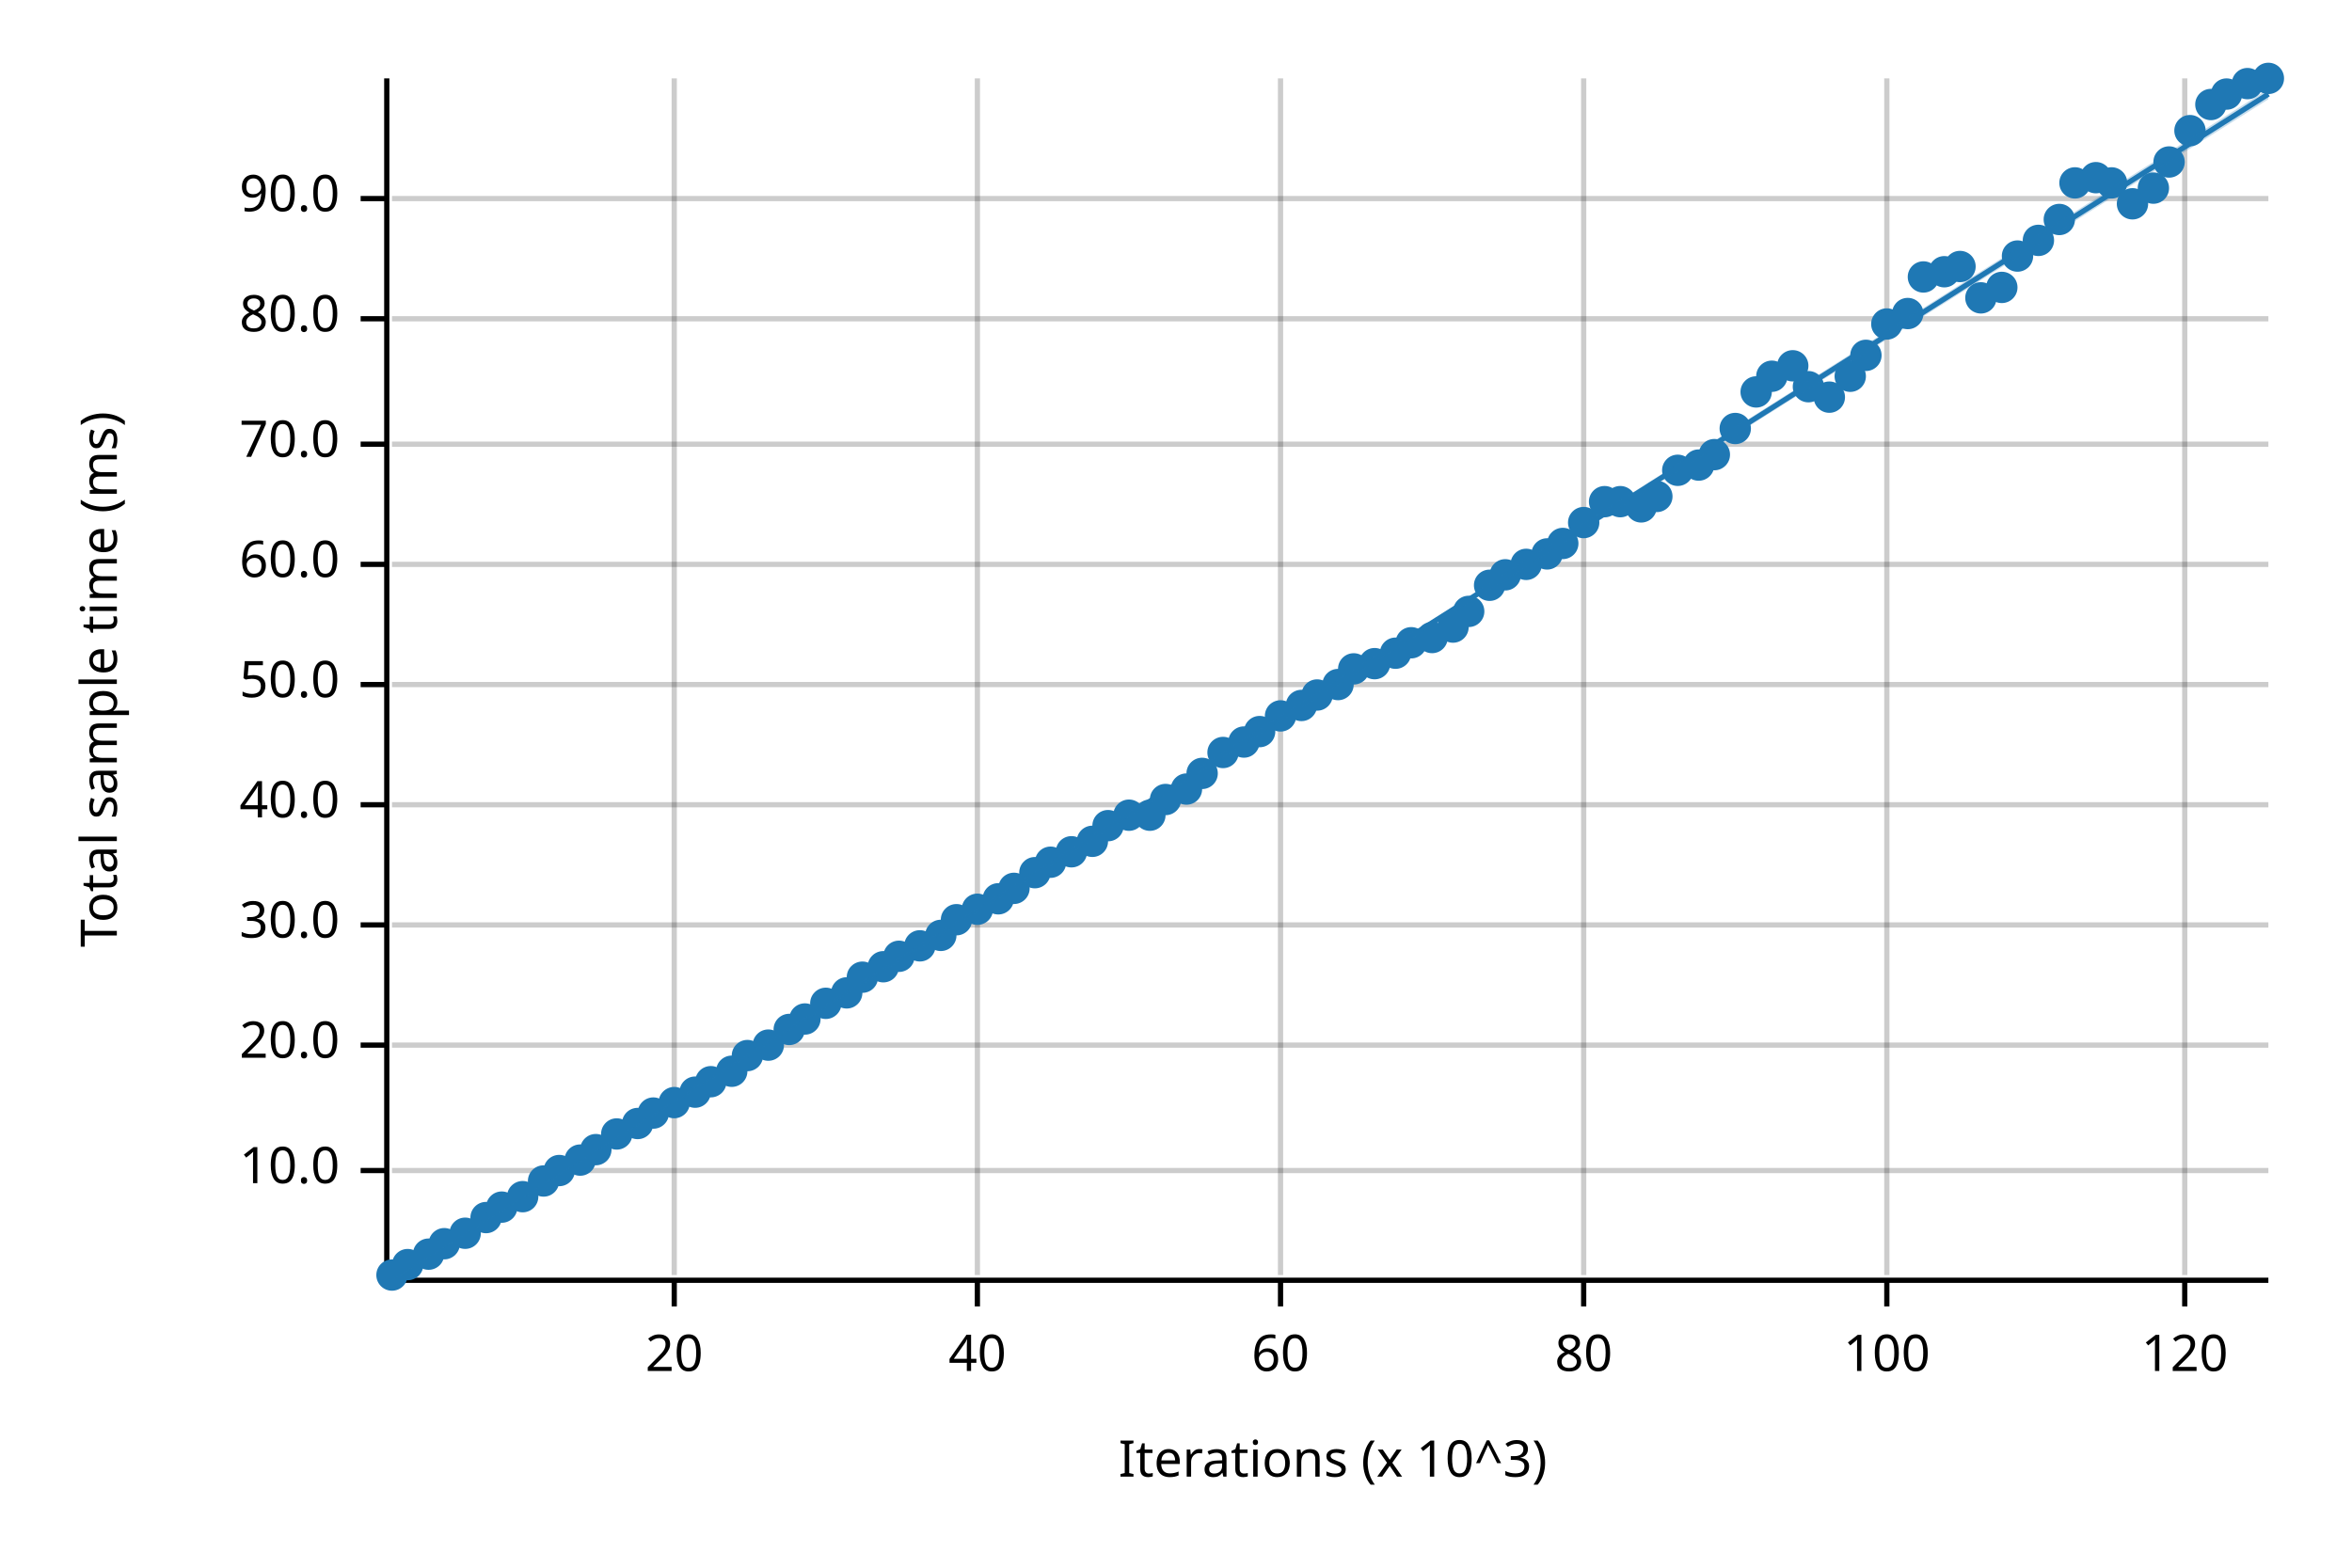
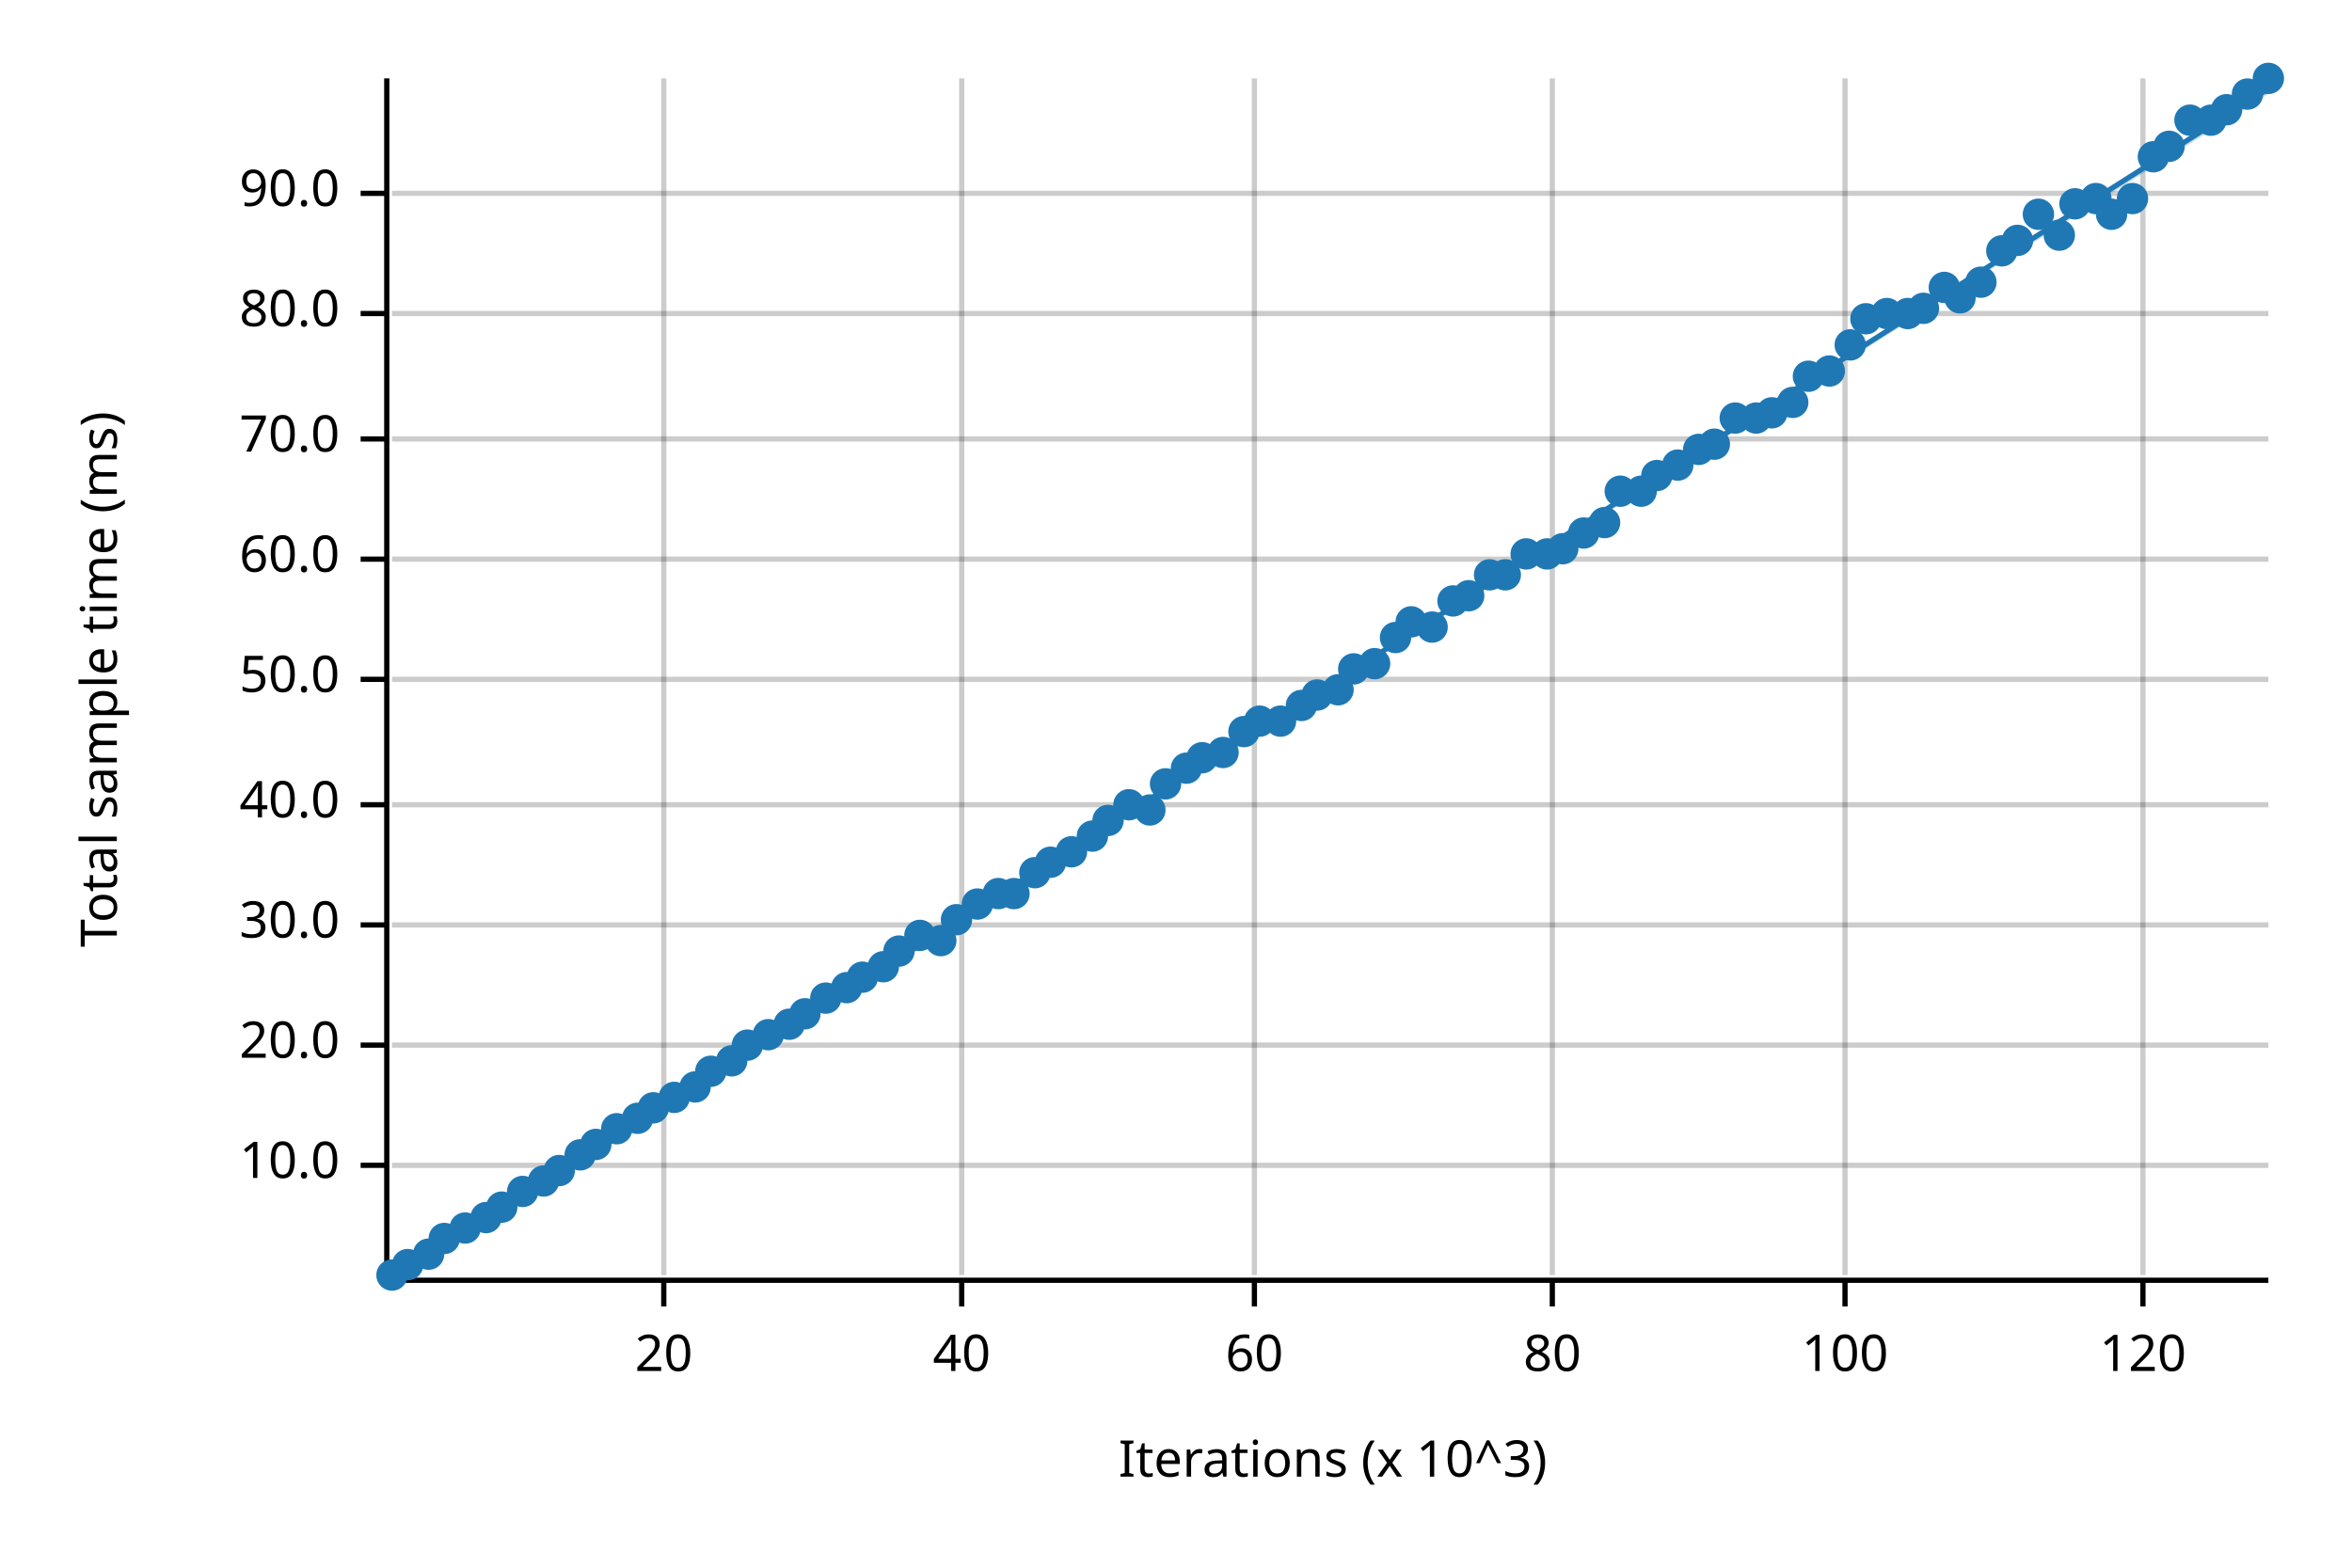
<svg xmlns="http://www.w3.org/2000/svg" width="450" height="300" viewBox="0 0 450 300">
  <text x="15" y="130" dy="0.76em" text-anchor="middle" font-family="sans-serif" font-size="9.677" opacity="1" fill="#000000" transform="rotate(270, 15, 130)">
Total sample time (ms)
</text>
  <text x="255" y="285" dy="-0.5ex" text-anchor="middle" font-family="sans-serif" font-size="9.677" opacity="1" fill="#000000">
Iterations (x 10^3)
</text>
-   <line opacity="0.2" stroke="#000000" stroke-width="1" x1="129" y1="244" x2="129" y2="15" />
-   <line opacity="0.2" stroke="#000000" stroke-width="1" x1="187" y1="244" x2="187" y2="15" />
-   <line opacity="0.2" stroke="#000000" stroke-width="1" x1="245" y1="244" x2="245" y2="15" />
-   <line opacity="0.2" stroke="#000000" stroke-width="1" x1="303" y1="244" x2="303" y2="15" />
-   <line opacity="0.2" stroke="#000000" stroke-width="1" x1="361" y1="244" x2="361" y2="15" />
-   <line opacity="0.2" stroke="#000000" stroke-width="1" x1="418" y1="244" x2="418" y2="15" />
-   <line opacity="0.2" stroke="#000000" stroke-width="1" x1="75" y1="224" x2="434" y2="224" />
+   <line opacity="0.2" stroke="#000000" stroke-width="1" x1="127" y1="244" x2="127" y2="15" />
+   <line opacity="0.2" stroke="#000000" stroke-width="1" x1="184" y1="244" x2="184" y2="15" />
+   <line opacity="0.2" stroke="#000000" stroke-width="1" x1="240" y1="244" x2="240" y2="15" />
+   <line opacity="0.2" stroke="#000000" stroke-width="1" x1="297" y1="244" x2="297" y2="15" />
+   <line opacity="0.2" stroke="#000000" stroke-width="1" x1="353" y1="244" x2="353" y2="15" />
+   <line opacity="0.2" stroke="#000000" stroke-width="1" x1="410" y1="244" x2="410" y2="15" />
+   <line opacity="0.2" stroke="#000000" stroke-width="1" x1="75" y1="223" x2="434" y2="223" />
  <line opacity="0.2" stroke="#000000" stroke-width="1" x1="75" y1="200" x2="434" y2="200" />
  <line opacity="0.2" stroke="#000000" stroke-width="1" x1="75" y1="177" x2="434" y2="177" />
  <line opacity="0.2" stroke="#000000" stroke-width="1" x1="75" y1="154" x2="434" y2="154" />
-   <line opacity="0.2" stroke="#000000" stroke-width="1" x1="75" y1="131" x2="434" y2="131" />
-   <line opacity="0.2" stroke="#000000" stroke-width="1" x1="75" y1="108" x2="434" y2="108" />
-   <line opacity="0.2" stroke="#000000" stroke-width="1" x1="75" y1="85" x2="434" y2="85" />
-   <line opacity="0.2" stroke="#000000" stroke-width="1" x1="75" y1="61" x2="434" y2="61" />
-   <line opacity="0.2" stroke="#000000" stroke-width="1" x1="75" y1="38" x2="434" y2="38" />
+   <line opacity="0.2" stroke="#000000" stroke-width="1" x1="75" y1="130" x2="434" y2="130" />
+   <line opacity="0.2" stroke="#000000" stroke-width="1" x1="75" y1="107" x2="434" y2="107" />
+   <line opacity="0.2" stroke="#000000" stroke-width="1" x1="75" y1="84" x2="434" y2="84" />
+   <line opacity="0.2" stroke="#000000" stroke-width="1" x1="75" y1="60" x2="434" y2="60" />
+   <line opacity="0.2" stroke="#000000" stroke-width="1" x1="75" y1="37" x2="434" y2="37" />
  <polyline fill="none" opacity="1" stroke="#000000" stroke-width="1" points="74,15 74,244 " />
-   <text x="65" y="224" dy="0.5ex" text-anchor="end" font-family="sans-serif" font-size="9.677" opacity="1" fill="#000000">
+   <text x="65" y="223" dy="0.5ex" text-anchor="end" font-family="sans-serif" font-size="9.677" opacity="1" fill="#000000">
10.0
</text>
-   <polyline fill="none" opacity="1" stroke="#000000" stroke-width="1" points="69,224 74,224 " />
+   <polyline fill="none" opacity="1" stroke="#000000" stroke-width="1" points="69,223 74,223 " />
  <text x="65" y="200" dy="0.5ex" text-anchor="end" font-family="sans-serif" font-size="9.677" opacity="1" fill="#000000">
20.0
</text>
  <polyline fill="none" opacity="1" stroke="#000000" stroke-width="1" points="69,200 74,200 " />
  <text x="65" y="177" dy="0.5ex" text-anchor="end" font-family="sans-serif" font-size="9.677" opacity="1" fill="#000000">
30.0
</text>
  <polyline fill="none" opacity="1" stroke="#000000" stroke-width="1" points="69,177 74,177 " />
  <text x="65" y="154" dy="0.5ex" text-anchor="end" font-family="sans-serif" font-size="9.677" opacity="1" fill="#000000">
40.0
</text>
  <polyline fill="none" opacity="1" stroke="#000000" stroke-width="1" points="69,154 74,154 " />
-   <text x="65" y="131" dy="0.5ex" text-anchor="end" font-family="sans-serif" font-size="9.677" opacity="1" fill="#000000">
+   <text x="65" y="130" dy="0.5ex" text-anchor="end" font-family="sans-serif" font-size="9.677" opacity="1" fill="#000000">
50.0
</text>
-   <polyline fill="none" opacity="1" stroke="#000000" stroke-width="1" points="69,131 74,131 " />
-   <text x="65" y="108" dy="0.5ex" text-anchor="end" font-family="sans-serif" font-size="9.677" opacity="1" fill="#000000">
+   <polyline fill="none" opacity="1" stroke="#000000" stroke-width="1" points="69,130 74,130 " />
+   <text x="65" y="107" dy="0.5ex" text-anchor="end" font-family="sans-serif" font-size="9.677" opacity="1" fill="#000000">
60.0
</text>
-   <polyline fill="none" opacity="1" stroke="#000000" stroke-width="1" points="69,108 74,108 " />
-   <text x="65" y="85" dy="0.5ex" text-anchor="end" font-family="sans-serif" font-size="9.677" opacity="1" fill="#000000">
+   <polyline fill="none" opacity="1" stroke="#000000" stroke-width="1" points="69,107 74,107 " />
+   <text x="65" y="84" dy="0.5ex" text-anchor="end" font-family="sans-serif" font-size="9.677" opacity="1" fill="#000000">
70.0
</text>
-   <polyline fill="none" opacity="1" stroke="#000000" stroke-width="1" points="69,85 74,85 " />
-   <text x="65" y="61" dy="0.5ex" text-anchor="end" font-family="sans-serif" font-size="9.677" opacity="1" fill="#000000">
+   <polyline fill="none" opacity="1" stroke="#000000" stroke-width="1" points="69,84 74,84 " />
+   <text x="65" y="60" dy="0.5ex" text-anchor="end" font-family="sans-serif" font-size="9.677" opacity="1" fill="#000000">
80.0
</text>
-   <polyline fill="none" opacity="1" stroke="#000000" stroke-width="1" points="69,61 74,61 " />
-   <text x="65" y="38" dy="0.5ex" text-anchor="end" font-family="sans-serif" font-size="9.677" opacity="1" fill="#000000">
+   <polyline fill="none" opacity="1" stroke="#000000" stroke-width="1" points="69,60 74,60 " />
+   <text x="65" y="37" dy="0.5ex" text-anchor="end" font-family="sans-serif" font-size="9.677" opacity="1" fill="#000000">
90.0
</text>
-   <polyline fill="none" opacity="1" stroke="#000000" stroke-width="1" points="69,38 74,38 " />
+   <polyline fill="none" opacity="1" stroke="#000000" stroke-width="1" points="69,37 74,37 " />
  <polyline fill="none" opacity="1" stroke="#000000" stroke-width="1" points="75,245 434,245 " />
-   <text x="129" y="255" dy="0.76em" text-anchor="middle" font-family="sans-serif" font-size="9.677" opacity="1" fill="#000000">
+   <text x="127" y="255" dy="0.76em" text-anchor="middle" font-family="sans-serif" font-size="9.677" opacity="1" fill="#000000">
20
</text>
-   <polyline fill="none" opacity="1" stroke="#000000" stroke-width="1" points="129,245 129,250 " />
-   <text x="187" y="255" dy="0.76em" text-anchor="middle" font-family="sans-serif" font-size="9.677" opacity="1" fill="#000000">
+   <polyline fill="none" opacity="1" stroke="#000000" stroke-width="1" points="127,245 127,250 " />
+   <text x="184" y="255" dy="0.76em" text-anchor="middle" font-family="sans-serif" font-size="9.677" opacity="1" fill="#000000">
40
</text>
-   <polyline fill="none" opacity="1" stroke="#000000" stroke-width="1" points="187,245 187,250 " />
-   <text x="245" y="255" dy="0.76em" text-anchor="middle" font-family="sans-serif" font-size="9.677" opacity="1" fill="#000000">
+   <polyline fill="none" opacity="1" stroke="#000000" stroke-width="1" points="184,245 184,250 " />
+   <text x="240" y="255" dy="0.76em" text-anchor="middle" font-family="sans-serif" font-size="9.677" opacity="1" fill="#000000">
60
</text>
-   <polyline fill="none" opacity="1" stroke="#000000" stroke-width="1" points="245,245 245,250 " />
-   <text x="303" y="255" dy="0.76em" text-anchor="middle" font-family="sans-serif" font-size="9.677" opacity="1" fill="#000000">
+   <polyline fill="none" opacity="1" stroke="#000000" stroke-width="1" points="240,245 240,250 " />
+   <text x="297" y="255" dy="0.76em" text-anchor="middle" font-family="sans-serif" font-size="9.677" opacity="1" fill="#000000">
80
</text>
-   <polyline fill="none" opacity="1" stroke="#000000" stroke-width="1" points="303,245 303,250 " />
-   <text x="361" y="255" dy="0.76em" text-anchor="middle" font-family="sans-serif" font-size="9.677" opacity="1" fill="#000000">
+   <polyline fill="none" opacity="1" stroke="#000000" stroke-width="1" points="297,245 297,250 " />
+   <text x="353" y="255" dy="0.76em" text-anchor="middle" font-family="sans-serif" font-size="9.677" opacity="1" fill="#000000">
100
</text>
-   <polyline fill="none" opacity="1" stroke="#000000" stroke-width="1" points="361,245 361,250 " />
-   <text x="418" y="255" dy="0.76em" text-anchor="middle" font-family="sans-serif" font-size="9.677" opacity="1" fill="#000000">
+   <polyline fill="none" opacity="1" stroke="#000000" stroke-width="1" points="353,245 353,250 " />
+   <text x="410" y="255" dy="0.76em" text-anchor="middle" font-family="sans-serif" font-size="9.677" opacity="1" fill="#000000">
120
</text>
-   <polyline fill="none" opacity="1" stroke="#000000" stroke-width="1" points="418,245 418,250 " />
+   <polyline fill="none" opacity="1" stroke="#000000" stroke-width="1" points="410,245 410,250 " />
  <circle cx="75" cy="244" r="3" opacity="1" fill="#1F78B4" stroke="none" stroke-width="1" />
  <circle cx="78" cy="242" r="3" opacity="1" fill="#1F78B4" stroke="none" stroke-width="1" />
  <circle cx="82" cy="240" r="3" opacity="1" fill="#1F78B4" stroke="none" stroke-width="1" />
-   <circle cx="85" cy="238" r="3" opacity="1" fill="#1F78B4" stroke="none" stroke-width="1" />
-   <circle cx="89" cy="236" r="3" opacity="1" fill="#1F78B4" stroke="none" stroke-width="1" />
+   <circle cx="85" cy="237" r="3" opacity="1" fill="#1F78B4" stroke="none" stroke-width="1" />
+   <circle cx="89" cy="235" r="3" opacity="1" fill="#1F78B4" stroke="none" stroke-width="1" />
  <circle cx="93" cy="233" r="3" opacity="1" fill="#1F78B4" stroke="none" stroke-width="1" />
  <circle cx="96" cy="231" r="3" opacity="1" fill="#1F78B4" stroke="none" stroke-width="1" />
-   <circle cx="100" cy="229" r="3" opacity="1" fill="#1F78B4" stroke="none" stroke-width="1" />
+   <circle cx="100" cy="228" r="3" opacity="1" fill="#1F78B4" stroke="none" stroke-width="1" />
  <circle cx="104" cy="226" r="3" opacity="1" fill="#1F78B4" stroke="none" stroke-width="1" />
  <circle cx="107" cy="224" r="3" opacity="1" fill="#1F78B4" stroke="none" stroke-width="1" />
-   <circle cx="111" cy="222" r="3" opacity="1" fill="#1F78B4" stroke="none" stroke-width="1" />
-   <circle cx="114" cy="220" r="3" opacity="1" fill="#1F78B4" stroke="none" stroke-width="1" />
-   <circle cx="118" cy="217" r="3" opacity="1" fill="#1F78B4" stroke="none" stroke-width="1" />
-   <circle cx="122" cy="215" r="3" opacity="1" fill="#1F78B4" stroke="none" stroke-width="1" />
-   <circle cx="125" cy="213" r="3" opacity="1" fill="#1F78B4" stroke="none" stroke-width="1" />
-   <circle cx="129" cy="211" r="3" opacity="1" fill="#1F78B4" stroke="none" stroke-width="1" />
-   <circle cx="133" cy="209" r="3" opacity="1" fill="#1F78B4" stroke="none" stroke-width="1" />
-   <circle cx="136" cy="207" r="3" opacity="1" fill="#1F78B4" stroke="none" stroke-width="1" />
-   <circle cx="140" cy="205" r="3" opacity="1" fill="#1F78B4" stroke="none" stroke-width="1" />
-   <circle cx="143" cy="202" r="3" opacity="1" fill="#1F78B4" stroke="none" stroke-width="1" />
-   <circle cx="147" cy="200" r="3" opacity="1" fill="#1F78B4" stroke="none" stroke-width="1" />
-   <circle cx="151" cy="197" r="3" opacity="1" fill="#1F78B4" stroke="none" stroke-width="1" />
-   <circle cx="154" cy="195" r="3" opacity="1" fill="#1F78B4" stroke="none" stroke-width="1" />
-   <circle cx="158" cy="192" r="3" opacity="1" fill="#1F78B4" stroke="none" stroke-width="1" />
-   <circle cx="162" cy="190" r="3" opacity="1" fill="#1F78B4" stroke="none" stroke-width="1" />
+   <circle cx="111" cy="221" r="3" opacity="1" fill="#1F78B4" stroke="none" stroke-width="1" />
+   <circle cx="114" cy="219" r="3" opacity="1" fill="#1F78B4" stroke="none" stroke-width="1" />
+   <circle cx="118" cy="216" r="3" opacity="1" fill="#1F78B4" stroke="none" stroke-width="1" />
+   <circle cx="122" cy="214" r="3" opacity="1" fill="#1F78B4" stroke="none" stroke-width="1" />
+   <circle cx="125" cy="212" r="3" opacity="1" fill="#1F78B4" stroke="none" stroke-width="1" />
+   <circle cx="129" cy="210" r="3" opacity="1" fill="#1F78B4" stroke="none" stroke-width="1" />
+   <circle cx="133" cy="208" r="3" opacity="1" fill="#1F78B4" stroke="none" stroke-width="1" />
+   <circle cx="136" cy="205" r="3" opacity="1" fill="#1F78B4" stroke="none" stroke-width="1" />
+   <circle cx="140" cy="203" r="3" opacity="1" fill="#1F78B4" stroke="none" stroke-width="1" />
+   <circle cx="143" cy="200" r="3" opacity="1" fill="#1F78B4" stroke="none" stroke-width="1" />
+   <circle cx="147" cy="198" r="3" opacity="1" fill="#1F78B4" stroke="none" stroke-width="1" />
+   <circle cx="151" cy="196" r="3" opacity="1" fill="#1F78B4" stroke="none" stroke-width="1" />
+   <circle cx="154" cy="194" r="3" opacity="1" fill="#1F78B4" stroke="none" stroke-width="1" />
+   <circle cx="158" cy="191" r="3" opacity="1" fill="#1F78B4" stroke="none" stroke-width="1" />
+   <circle cx="162" cy="189" r="3" opacity="1" fill="#1F78B4" stroke="none" stroke-width="1" />
  <circle cx="165" cy="187" r="3" opacity="1" fill="#1F78B4" stroke="none" stroke-width="1" />
  <circle cx="169" cy="185" r="3" opacity="1" fill="#1F78B4" stroke="none" stroke-width="1" />
-   <circle cx="172" cy="183" r="3" opacity="1" fill="#1F78B4" stroke="none" stroke-width="1" />
-   <circle cx="176" cy="181" r="3" opacity="1" fill="#1F78B4" stroke="none" stroke-width="1" />
-   <circle cx="180" cy="179" r="3" opacity="1" fill="#1F78B4" stroke="none" stroke-width="1" />
+   <circle cx="172" cy="182" r="3" opacity="1" fill="#1F78B4" stroke="none" stroke-width="1" />
+   <circle cx="176" cy="179" r="3" opacity="1" fill="#1F78B4" stroke="none" stroke-width="1" />
+   <circle cx="180" cy="180" r="3" opacity="1" fill="#1F78B4" stroke="none" stroke-width="1" />
  <circle cx="183" cy="176" r="3" opacity="1" fill="#1F78B4" stroke="none" stroke-width="1" />
-   <circle cx="187" cy="174" r="3" opacity="1" fill="#1F78B4" stroke="none" stroke-width="1" />
-   <circle cx="191" cy="172" r="3" opacity="1" fill="#1F78B4" stroke="none" stroke-width="1" />
-   <circle cx="194" cy="170" r="3" opacity="1" fill="#1F78B4" stroke="none" stroke-width="1" />
+   <circle cx="187" cy="173" r="3" opacity="1" fill="#1F78B4" stroke="none" stroke-width="1" />
+   <circle cx="191" cy="171" r="3" opacity="1" fill="#1F78B4" stroke="none" stroke-width="1" />
+   <circle cx="194" cy="171" r="3" opacity="1" fill="#1F78B4" stroke="none" stroke-width="1" />
  <circle cx="198" cy="167" r="3" opacity="1" fill="#1F78B4" stroke="none" stroke-width="1" />
  <circle cx="201" cy="165" r="3" opacity="1" fill="#1F78B4" stroke="none" stroke-width="1" />
  <circle cx="205" cy="163" r="3" opacity="1" fill="#1F78B4" stroke="none" stroke-width="1" />
-   <circle cx="209" cy="161" r="3" opacity="1" fill="#1F78B4" stroke="none" stroke-width="1" />
-   <circle cx="212" cy="158" r="3" opacity="1" fill="#1F78B4" stroke="none" stroke-width="1" />
-   <circle cx="216" cy="156" r="3" opacity="1" fill="#1F78B4" stroke="none" stroke-width="1" />
-   <circle cx="220" cy="156" r="3" opacity="1" fill="#1F78B4" stroke="none" stroke-width="1" />
-   <circle cx="223" cy="153" r="3" opacity="1" fill="#1F78B4" stroke="none" stroke-width="1" />
-   <circle cx="227" cy="151" r="3" opacity="1" fill="#1F78B4" stroke="none" stroke-width="1" />
-   <circle cx="230" cy="148" r="3" opacity="1" fill="#1F78B4" stroke="none" stroke-width="1" />
+   <circle cx="209" cy="160" r="3" opacity="1" fill="#1F78B4" stroke="none" stroke-width="1" />
+   <circle cx="212" cy="157" r="3" opacity="1" fill="#1F78B4" stroke="none" stroke-width="1" />
+   <circle cx="216" cy="154" r="3" opacity="1" fill="#1F78B4" stroke="none" stroke-width="1" />
+   <circle cx="220" cy="155" r="3" opacity="1" fill="#1F78B4" stroke="none" stroke-width="1" />
+   <circle cx="223" cy="150" r="3" opacity="1" fill="#1F78B4" stroke="none" stroke-width="1" />
+   <circle cx="227" cy="147" r="3" opacity="1" fill="#1F78B4" stroke="none" stroke-width="1" />
+   <circle cx="230" cy="145" r="3" opacity="1" fill="#1F78B4" stroke="none" stroke-width="1" />
  <circle cx="234" cy="144" r="3" opacity="1" fill="#1F78B4" stroke="none" stroke-width="1" />
-   <circle cx="238" cy="142" r="3" opacity="1" fill="#1F78B4" stroke="none" stroke-width="1" />
-   <circle cx="241" cy="140" r="3" opacity="1" fill="#1F78B4" stroke="none" stroke-width="1" />
-   <circle cx="245" cy="137" r="3" opacity="1" fill="#1F78B4" stroke="none" stroke-width="1" />
+   <circle cx="238" cy="140" r="3" opacity="1" fill="#1F78B4" stroke="none" stroke-width="1" />
+   <circle cx="241" cy="138" r="3" opacity="1" fill="#1F78B4" stroke="none" stroke-width="1" />
+   <circle cx="245" cy="138" r="3" opacity="1" fill="#1F78B4" stroke="none" stroke-width="1" />
  <circle cx="249" cy="135" r="3" opacity="1" fill="#1F78B4" stroke="none" stroke-width="1" />
  <circle cx="252" cy="133" r="3" opacity="1" fill="#1F78B4" stroke="none" stroke-width="1" />
-   <circle cx="256" cy="131" r="3" opacity="1" fill="#1F78B4" stroke="none" stroke-width="1" />
+   <circle cx="256" cy="132" r="3" opacity="1" fill="#1F78B4" stroke="none" stroke-width="1" />
  <circle cx="259" cy="128" r="3" opacity="1" fill="#1F78B4" stroke="none" stroke-width="1" />
  <circle cx="263" cy="127" r="3" opacity="1" fill="#1F78B4" stroke="none" stroke-width="1" />
-   <circle cx="267" cy="125" r="3" opacity="1" fill="#1F78B4" stroke="none" stroke-width="1" />
-   <circle cx="270" cy="123" r="3" opacity="1" fill="#1F78B4" stroke="none" stroke-width="1" />
-   <circle cx="274" cy="122" r="3" opacity="1" fill="#1F78B4" stroke="none" stroke-width="1" />
-   <circle cx="278" cy="120" r="3" opacity="1" fill="#1F78B4" stroke="none" stroke-width="1" />
-   <circle cx="281" cy="117" r="3" opacity="1" fill="#1F78B4" stroke="none" stroke-width="1" />
-   <circle cx="285" cy="112" r="3" opacity="1" fill="#1F78B4" stroke="none" stroke-width="1" />
+   <circle cx="267" cy="122" r="3" opacity="1" fill="#1F78B4" stroke="none" stroke-width="1" />
+   <circle cx="270" cy="119" r="3" opacity="1" fill="#1F78B4" stroke="none" stroke-width="1" />
+   <circle cx="274" cy="120" r="3" opacity="1" fill="#1F78B4" stroke="none" stroke-width="1" />
+   <circle cx="278" cy="115" r="3" opacity="1" fill="#1F78B4" stroke="none" stroke-width="1" />
+   <circle cx="281" cy="114" r="3" opacity="1" fill="#1F78B4" stroke="none" stroke-width="1" />
+   <circle cx="285" cy="110" r="3" opacity="1" fill="#1F78B4" stroke="none" stroke-width="1" />
  <circle cx="288" cy="110" r="3" opacity="1" fill="#1F78B4" stroke="none" stroke-width="1" />
-   <circle cx="292" cy="108" r="3" opacity="1" fill="#1F78B4" stroke="none" stroke-width="1" />
+   <circle cx="292" cy="106" r="3" opacity="1" fill="#1F78B4" stroke="none" stroke-width="1" />
  <circle cx="296" cy="106" r="3" opacity="1" fill="#1F78B4" stroke="none" stroke-width="1" />
-   <circle cx="299" cy="104" r="3" opacity="1" fill="#1F78B4" stroke="none" stroke-width="1" />
-   <circle cx="303" cy="100" r="3" opacity="1" fill="#1F78B4" stroke="none" stroke-width="1" />
-   <circle cx="307" cy="96" r="3" opacity="1" fill="#1F78B4" stroke="none" stroke-width="1" />
-   <circle cx="310" cy="96" r="3" opacity="1" fill="#1F78B4" stroke="none" stroke-width="1" />
-   <circle cx="314" cy="97" r="3" opacity="1" fill="#1F78B4" stroke="none" stroke-width="1" />
-   <circle cx="317" cy="95" r="3" opacity="1" fill="#1F78B4" stroke="none" stroke-width="1" />
-   <circle cx="321" cy="90" r="3" opacity="1" fill="#1F78B4" stroke="none" stroke-width="1" />
-   <circle cx="325" cy="89" r="3" opacity="1" fill="#1F78B4" stroke="none" stroke-width="1" />
-   <circle cx="328" cy="87" r="3" opacity="1" fill="#1F78B4" stroke="none" stroke-width="1" />
-   <circle cx="332" cy="82" r="3" opacity="1" fill="#1F78B4" stroke="none" stroke-width="1" />
-   <circle cx="336" cy="75" r="3" opacity="1" fill="#1F78B4" stroke="none" stroke-width="1" />
-   <circle cx="339" cy="72" r="3" opacity="1" fill="#1F78B4" stroke="none" stroke-width="1" />
-   <circle cx="343" cy="70" r="3" opacity="1" fill="#1F78B4" stroke="none" stroke-width="1" />
-   <circle cx="346" cy="74" r="3" opacity="1" fill="#1F78B4" stroke="none" stroke-width="1" />
-   <circle cx="350" cy="76" r="3" opacity="1" fill="#1F78B4" stroke="none" stroke-width="1" />
-   <circle cx="354" cy="72" r="3" opacity="1" fill="#1F78B4" stroke="none" stroke-width="1" />
-   <circle cx="357" cy="68" r="3" opacity="1" fill="#1F78B4" stroke="none" stroke-width="1" />
-   <circle cx="361" cy="62" r="3" opacity="1" fill="#1F78B4" stroke="none" stroke-width="1" />
+   <circle cx="299" cy="105" r="3" opacity="1" fill="#1F78B4" stroke="none" stroke-width="1" />
+   <circle cx="303" cy="102" r="3" opacity="1" fill="#1F78B4" stroke="none" stroke-width="1" />
+   <circle cx="307" cy="100" r="3" opacity="1" fill="#1F78B4" stroke="none" stroke-width="1" />
+   <circle cx="310" cy="94" r="3" opacity="1" fill="#1F78B4" stroke="none" stroke-width="1" />
+   <circle cx="314" cy="94" r="3" opacity="1" fill="#1F78B4" stroke="none" stroke-width="1" />
+   <circle cx="317" cy="91" r="3" opacity="1" fill="#1F78B4" stroke="none" stroke-width="1" />
+   <circle cx="321" cy="89" r="3" opacity="1" fill="#1F78B4" stroke="none" stroke-width="1" />
+   <circle cx="325" cy="86" r="3" opacity="1" fill="#1F78B4" stroke="none" stroke-width="1" />
+   <circle cx="328" cy="85" r="3" opacity="1" fill="#1F78B4" stroke="none" stroke-width="1" />
+   <circle cx="332" cy="80" r="3" opacity="1" fill="#1F78B4" stroke="none" stroke-width="1" />
+   <circle cx="336" cy="80" r="3" opacity="1" fill="#1F78B4" stroke="none" stroke-width="1" />
+   <circle cx="339" cy="79" r="3" opacity="1" fill="#1F78B4" stroke="none" stroke-width="1" />
+   <circle cx="343" cy="77" r="3" opacity="1" fill="#1F78B4" stroke="none" stroke-width="1" />
+   <circle cx="346" cy="72" r="3" opacity="1" fill="#1F78B4" stroke="none" stroke-width="1" />
+   <circle cx="350" cy="71" r="3" opacity="1" fill="#1F78B4" stroke="none" stroke-width="1" />
+   <circle cx="354" cy="66" r="3" opacity="1" fill="#1F78B4" stroke="none" stroke-width="1" />
+   <circle cx="357" cy="61" r="3" opacity="1" fill="#1F78B4" stroke="none" stroke-width="1" />
+   <circle cx="361" cy="60" r="3" opacity="1" fill="#1F78B4" stroke="none" stroke-width="1" />
  <circle cx="365" cy="60" r="3" opacity="1" fill="#1F78B4" stroke="none" stroke-width="1" />
-   <circle cx="368" cy="53" r="3" opacity="1" fill="#1F78B4" stroke="none" stroke-width="1" />
-   <circle cx="372" cy="52" r="3" opacity="1" fill="#1F78B4" stroke="none" stroke-width="1" />
-   <circle cx="375" cy="51" r="3" opacity="1" fill="#1F78B4" stroke="none" stroke-width="1" />
-   <circle cx="379" cy="57" r="3" opacity="1" fill="#1F78B4" stroke="none" stroke-width="1" />
-   <circle cx="383" cy="55" r="3" opacity="1" fill="#1F78B4" stroke="none" stroke-width="1" />
-   <circle cx="386" cy="49" r="3" opacity="1" fill="#1F78B4" stroke="none" stroke-width="1" />
-   <circle cx="390" cy="46" r="3" opacity="1" fill="#1F78B4" stroke="none" stroke-width="1" />
-   <circle cx="394" cy="42" r="3" opacity="1" fill="#1F78B4" stroke="none" stroke-width="1" />
-   <circle cx="397" cy="35" r="3" opacity="1" fill="#1F78B4" stroke="none" stroke-width="1" />
-   <circle cx="401" cy="34" r="3" opacity="1" fill="#1F78B4" stroke="none" stroke-width="1" />
-   <circle cx="404" cy="35" r="3" opacity="1" fill="#1F78B4" stroke="none" stroke-width="1" />
-   <circle cx="408" cy="39" r="3" opacity="1" fill="#1F78B4" stroke="none" stroke-width="1" />
-   <circle cx="412" cy="36" r="3" opacity="1" fill="#1F78B4" stroke="none" stroke-width="1" />
-   <circle cx="415" cy="31" r="3" opacity="1" fill="#1F78B4" stroke="none" stroke-width="1" />
-   <circle cx="419" cy="25" r="3" opacity="1" fill="#1F78B4" stroke="none" stroke-width="1" />
-   <circle cx="423" cy="20" r="3" opacity="1" fill="#1F78B4" stroke="none" stroke-width="1" />
-   <circle cx="426" cy="18" r="3" opacity="1" fill="#1F78B4" stroke="none" stroke-width="1" />
-   <circle cx="430" cy="16" r="3" opacity="1" fill="#1F78B4" stroke="none" stroke-width="1" />
+   <circle cx="368" cy="59" r="3" opacity="1" fill="#1F78B4" stroke="none" stroke-width="1" />
+   <circle cx="372" cy="55" r="3" opacity="1" fill="#1F78B4" stroke="none" stroke-width="1" />
+   <circle cx="375" cy="57" r="3" opacity="1" fill="#1F78B4" stroke="none" stroke-width="1" />
+   <circle cx="379" cy="54" r="3" opacity="1" fill="#1F78B4" stroke="none" stroke-width="1" />
+   <circle cx="383" cy="48" r="3" opacity="1" fill="#1F78B4" stroke="none" stroke-width="1" />
+   <circle cx="386" cy="46" r="3" opacity="1" fill="#1F78B4" stroke="none" stroke-width="1" />
+   <circle cx="390" cy="41" r="3" opacity="1" fill="#1F78B4" stroke="none" stroke-width="1" />
+   <circle cx="394" cy="45" r="3" opacity="1" fill="#1F78B4" stroke="none" stroke-width="1" />
+   <circle cx="397" cy="39" r="3" opacity="1" fill="#1F78B4" stroke="none" stroke-width="1" />
+   <circle cx="401" cy="38" r="3" opacity="1" fill="#1F78B4" stroke="none" stroke-width="1" />
+   <circle cx="404" cy="41" r="3" opacity="1" fill="#1F78B4" stroke="none" stroke-width="1" />
+   <circle cx="408" cy="38" r="3" opacity="1" fill="#1F78B4" stroke="none" stroke-width="1" />
+   <circle cx="412" cy="30" r="3" opacity="1" fill="#1F78B4" stroke="none" stroke-width="1" />
+   <circle cx="415" cy="28" r="3" opacity="1" fill="#1F78B4" stroke="none" stroke-width="1" />
+   <circle cx="419" cy="23" r="3" opacity="1" fill="#1F78B4" stroke="none" stroke-width="1" />
+   <circle cx="423" cy="23" r="3" opacity="1" fill="#1F78B4" stroke="none" stroke-width="1" />
+   <circle cx="426" cy="21" r="3" opacity="1" fill="#1F78B4" stroke="none" stroke-width="1" />
+   <circle cx="430" cy="18" r="3" opacity="1" fill="#1F78B4" stroke="none" stroke-width="1" />
  <circle cx="434" cy="15" r="3" opacity="1" fill="#1F78B4" stroke="none" stroke-width="1" />
-   <polyline fill="none" opacity="1" stroke="#1F78B4" stroke-width="1" points="75,245 434,18 " />
-   <polygon opacity="0.25" fill="#1F78B4" points="75,245 434,19 434,17 " />
+   <polyline fill="none" opacity="1" stroke="#1F78B4" stroke-width="1" points="75,245 434,17 " />
+   <polygon opacity="0.25" fill="#1F78B4" points="75,245 434,18 434,17 " />
</svg>
